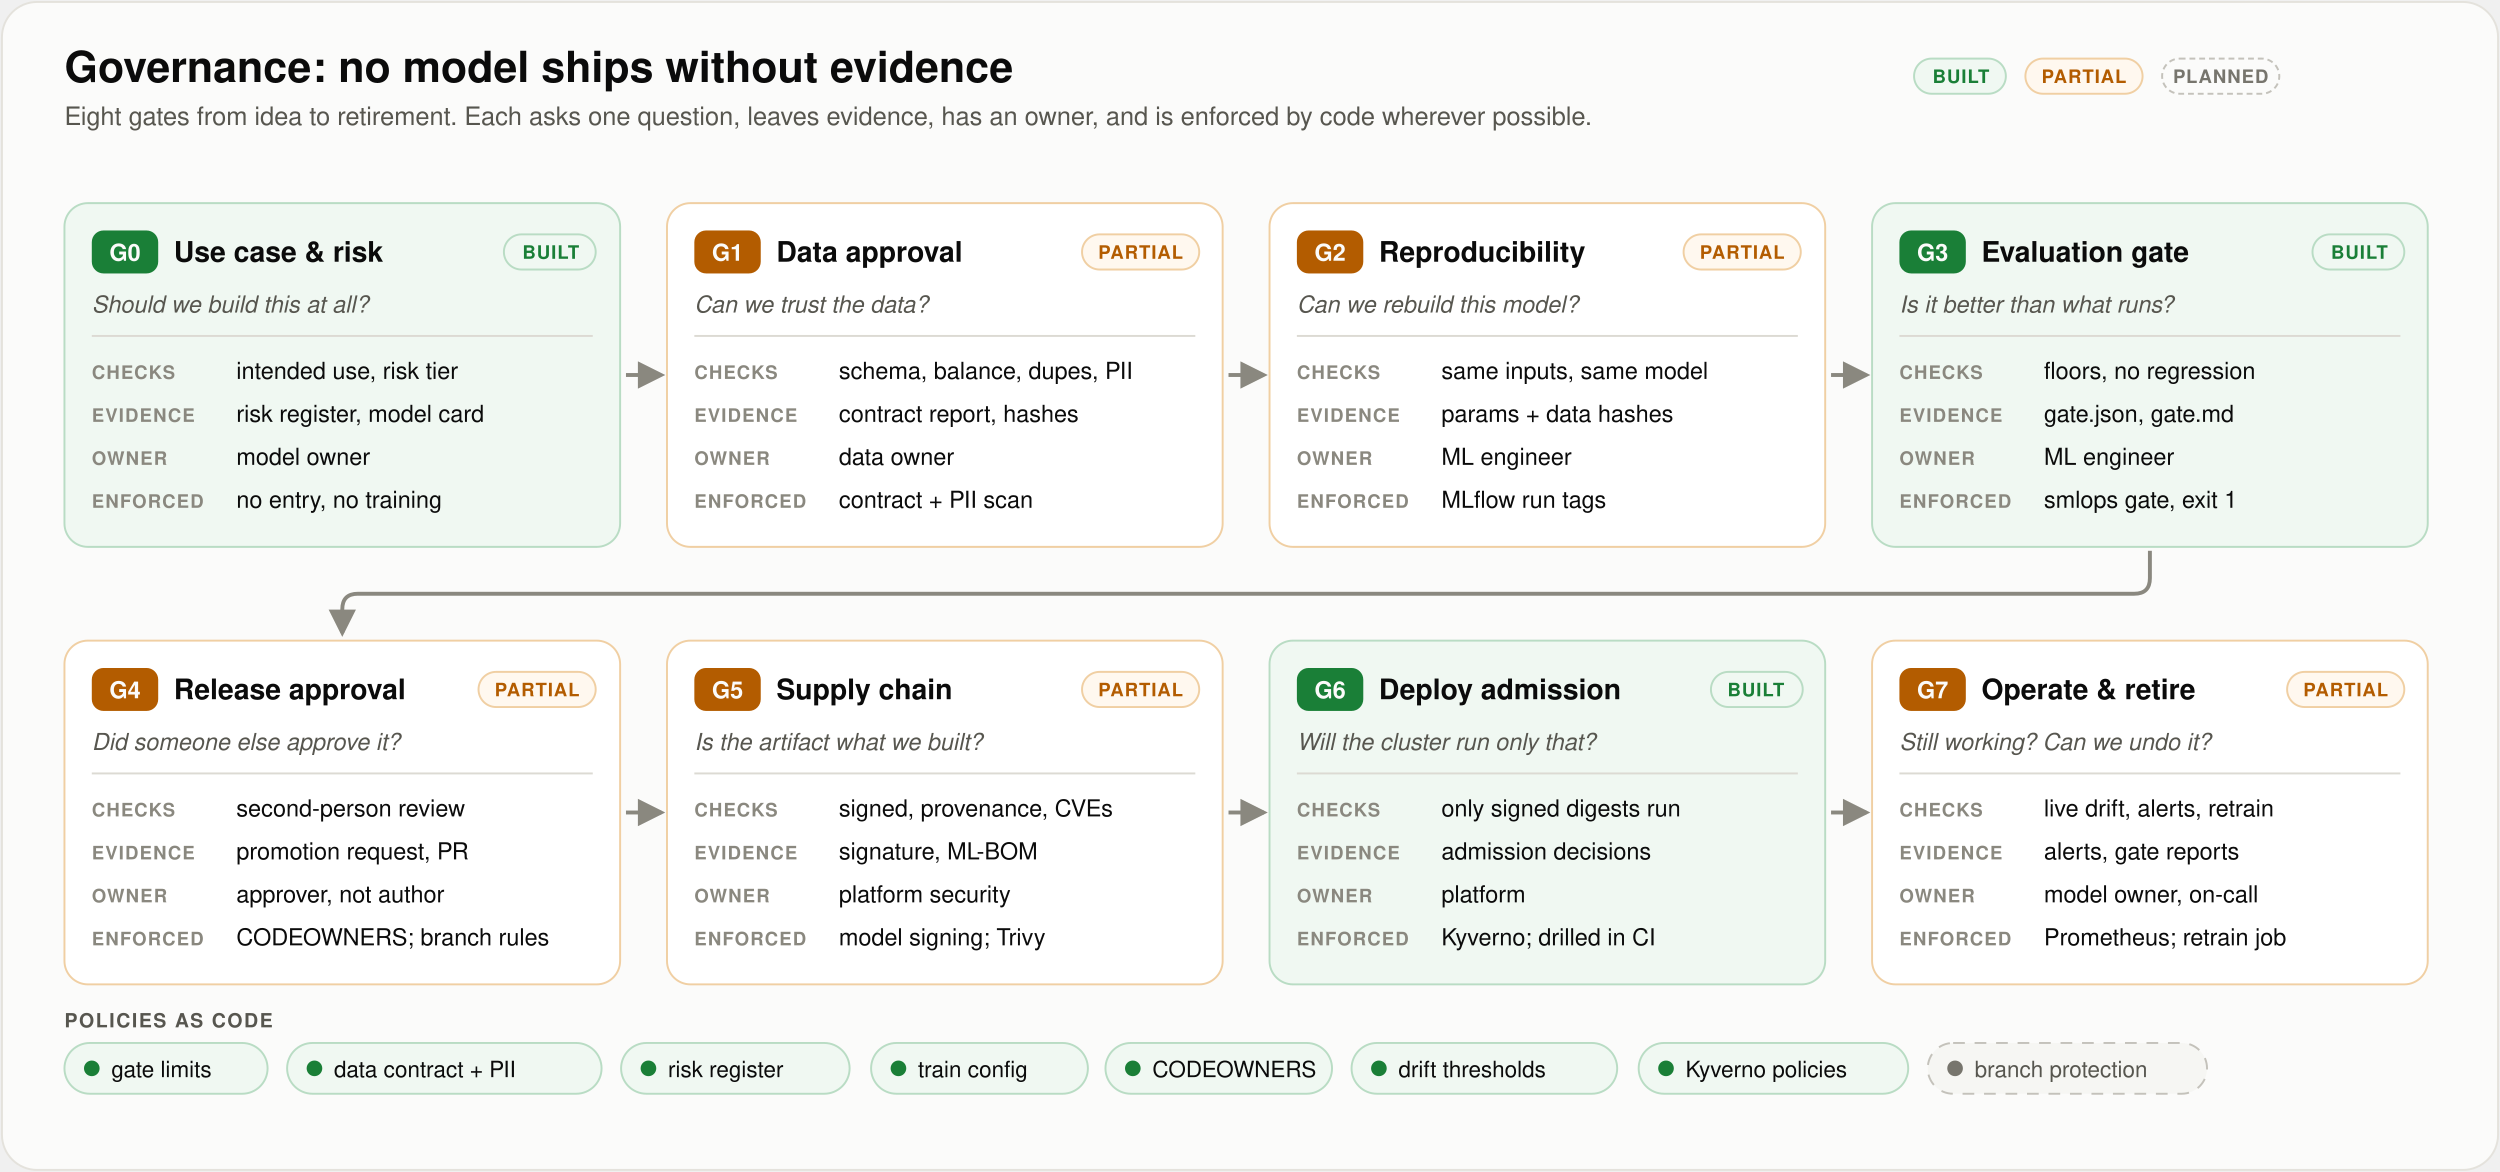
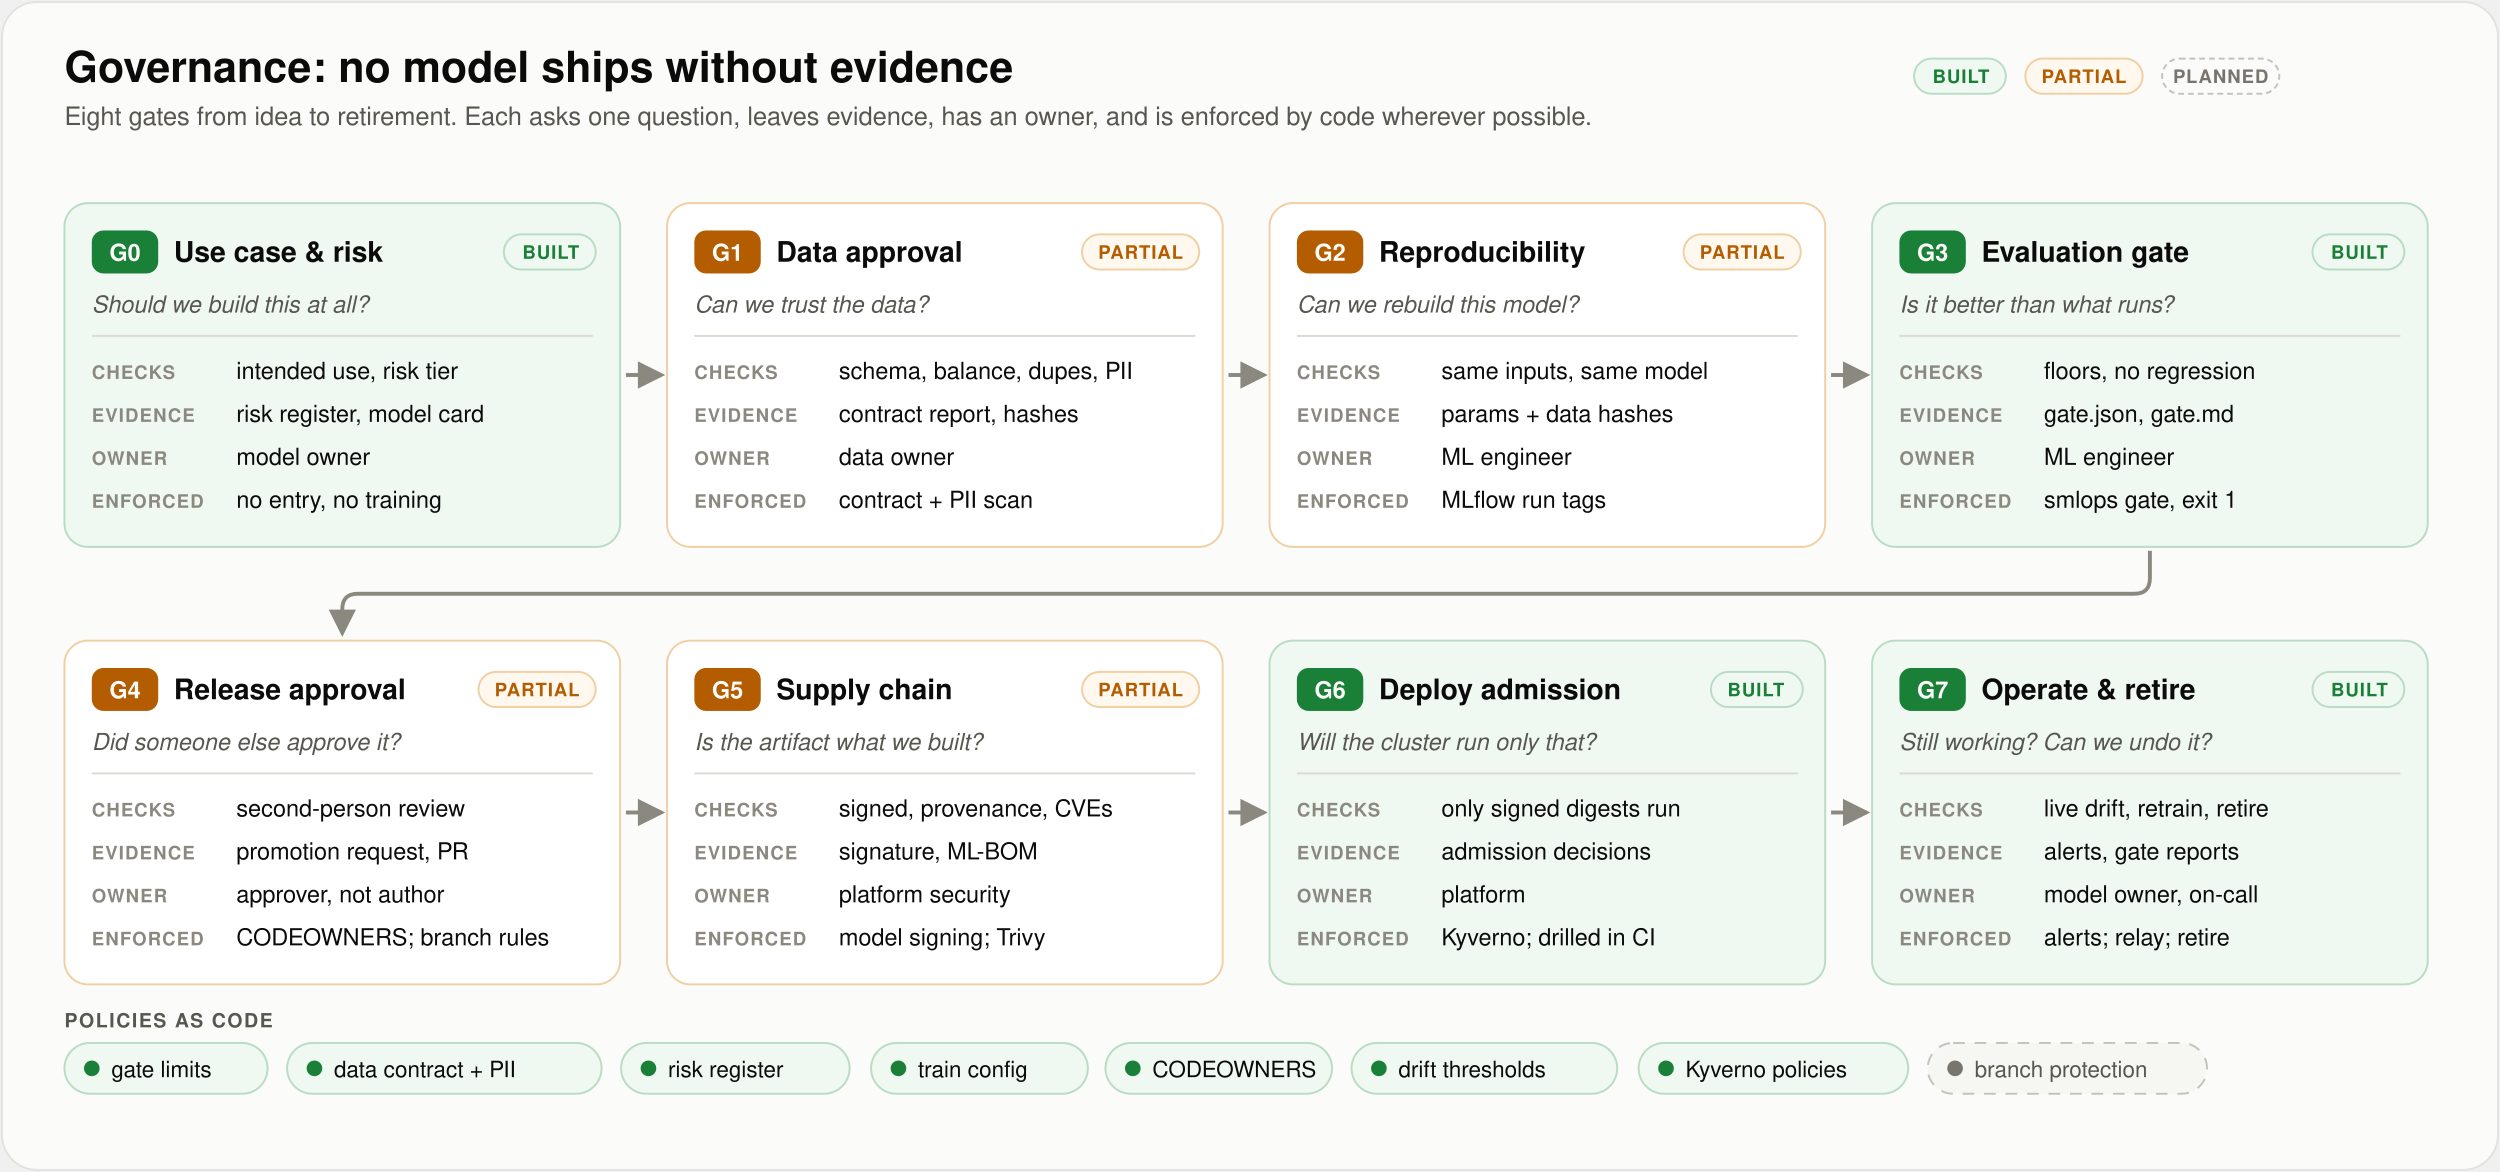
<svg xmlns="http://www.w3.org/2000/svg" width="1280" height="600" viewBox="0 0 1280 600" role="img" aria-labelledby="title desc" font-family="-apple-system, BlinkMacSystemFont, 'Segoe UI', Helvetica, Arial, sans-serif">
  <defs>
    <marker id="arrow" viewBox="0 0 10 10" refX="8.5" refY="5" markerWidth="7" markerHeight="7" orient="auto-start-reverse">
      <path d="M0 0 L10 5 L0 10 z" fill="#8a887f" />
    </marker>
  </defs>
  <rect x="1" y="1" width="1278" height="598" rx="18" fill="#fbfbfa" stroke="#e4e2dc" />
  <text x="33" y="42" font-size="22" font-weight="700" fill="#0b0b0b" text-anchor="start">Governance: no model ships without evidence</text>
  <text x="33" y="64" font-size="13" font-weight="400" fill="#57564f" text-anchor="start">Eight gates from idea to retirement. Each asks one question, leaves evidence, has an owner, and is enforced by code wherever possible.</text>
  <rect x="980" y="30" width="47" height="18" rx="9" fill="#f0f8f2" stroke="#b9dcc4" />
  <text x="1004" y="42.5" font-size="9.5" font-weight="700" fill="#1a7f37" text-anchor="middle" letter-spacing="0.5">BUILT</text>
  <rect x="1037" y="30" width="60" height="18" rx="9" fill="#fff8ef" stroke="#f0cfa3" />
  <text x="1067" y="42.5" font-size="9.5" font-weight="700" fill="#b35c00" text-anchor="middle" letter-spacing="0.5">PARTIAL</text>
  <rect x="1107" y="30" width="60" height="18" rx="9" fill="#fbfbfa" stroke="#c4c2bb" stroke-dasharray="3 2" />
  <text x="1137" y="42.5" font-size="9.5" font-weight="700" fill="#77756d" text-anchor="middle" letter-spacing="0.5">PLANNED</text>
  <rect x="33" y="104" width="284.5" height="176" rx="12" fill="#f0f8f2" stroke="#b9dcc4" />
  <rect x="47" y="118" width="34" height="22" rx="6" fill="#1a7f37" />
  <text x="64" y="133.5" font-size="12" font-weight="700" fill="#fbfbfa" text-anchor="middle">G0</text>
  <text x="89" y="134" font-size="14.5" font-weight="700" fill="#0b0b0b" text-anchor="start">Use case &amp; risk</text>
  <rect x="258" y="120" width="47" height="18" rx="9" fill="#f0f8f2" stroke="#b9dcc4" />
  <text x="282" y="132.5" font-size="9.5" font-weight="700" fill="#1a7f37" text-anchor="middle" letter-spacing="0.5">BUILT</text>
  <text x="47" y="160" font-size="12" font-weight="500" fill="#57564f" text-anchor="start" font-style="italic">Should we build this at all?</text>
  <line x1="47" y1="172" x2="303.5" y2="172" stroke="#dcdad3" />
  <text x="47" y="194" font-size="9.5" font-weight="700" fill="#8a887f" text-anchor="start" letter-spacing="0.6">CHECKS</text>
  <text x="121" y="194" font-size="12" font-weight="500" fill="#0b0b0b" text-anchor="start">intended use, risk tier</text>
  <text x="47" y="216" font-size="9.5" font-weight="700" fill="#8a887f" text-anchor="start" letter-spacing="0.6">EVIDENCE</text>
  <text x="121" y="216" font-size="12" font-weight="500" fill="#0b0b0b" text-anchor="start">risk register, model card</text>
  <text x="47" y="238" font-size="9.5" font-weight="700" fill="#8a887f" text-anchor="start" letter-spacing="0.6">OWNER</text>
  <text x="121" y="238" font-size="12" font-weight="500" fill="#0b0b0b" text-anchor="start">model owner</text>
  <text x="47" y="260" font-size="9.5" font-weight="700" fill="#8a887f" text-anchor="start" letter-spacing="0.6">ENFORCED</text>
  <text x="121" y="260" font-size="12" font-weight="500" fill="#0b0b0b" text-anchor="start">no entry, no training</text>
  <rect x="341.5" y="104" width="284.5" height="176" rx="12" fill="#ffffff" stroke="#f0cfa3" />
  <rect x="355.5" y="118" width="34" height="22" rx="6" fill="#b35c00" />
  <text x="372.5" y="133.5" font-size="12" font-weight="700" fill="#fbfbfa" text-anchor="middle">G1</text>
  <text x="397.5" y="134" font-size="14.5" font-weight="700" fill="#0b0b0b" text-anchor="start">Data approval</text>
  <rect x="554" y="120" width="60" height="18" rx="9" fill="#fff8ef" stroke="#f0cfa3" />
  <text x="584" y="132.5" font-size="9.5" font-weight="700" fill="#b35c00" text-anchor="middle" letter-spacing="0.5">PARTIAL</text>
  <text x="355.5" y="160" font-size="12" font-weight="500" fill="#57564f" text-anchor="start" font-style="italic">Can we trust the data?</text>
  <line x1="355.5" y1="172" x2="612" y2="172" stroke="#dcdad3" />
  <text x="355.5" y="194" font-size="9.5" font-weight="700" fill="#8a887f" text-anchor="start" letter-spacing="0.6">CHECKS</text>
  <text x="429.5" y="194" font-size="12" font-weight="500" fill="#0b0b0b" text-anchor="start">schema, balance, dupes, PII</text>
  <text x="355.5" y="216" font-size="9.5" font-weight="700" fill="#8a887f" text-anchor="start" letter-spacing="0.6">EVIDENCE</text>
  <text x="429.5" y="216" font-size="12" font-weight="500" fill="#0b0b0b" text-anchor="start">contract report, hashes</text>
  <text x="355.5" y="238" font-size="9.5" font-weight="700" fill="#8a887f" text-anchor="start" letter-spacing="0.6">OWNER</text>
  <text x="429.5" y="238" font-size="12" font-weight="500" fill="#0b0b0b" text-anchor="start">data owner</text>
  <text x="355.5" y="260" font-size="9.5" font-weight="700" fill="#8a887f" text-anchor="start" letter-spacing="0.6">ENFORCED</text>
  <text x="429.5" y="260" font-size="12" font-weight="500" fill="#0b0b0b" text-anchor="start">contract + PII scan</text>
  <rect x="650" y="104" width="284.5" height="176" rx="12" fill="#ffffff" stroke="#f0cfa3" />
  <rect x="664" y="118" width="34" height="22" rx="6" fill="#b35c00" />
  <text x="681" y="133.5" font-size="12" font-weight="700" fill="#fbfbfa" text-anchor="middle">G2</text>
  <text x="706" y="134" font-size="14.5" font-weight="700" fill="#0b0b0b" text-anchor="start">Reproducibility</text>
  <rect x="862" y="120" width="60" height="18" rx="9" fill="#fff8ef" stroke="#f0cfa3" />
  <text x="892" y="132.5" font-size="9.5" font-weight="700" fill="#b35c00" text-anchor="middle" letter-spacing="0.5">PARTIAL</text>
  <text x="664" y="160" font-size="12" font-weight="500" fill="#57564f" text-anchor="start" font-style="italic">Can we rebuild this model?</text>
  <line x1="664" y1="172" x2="920.5" y2="172" stroke="#dcdad3" />
  <text x="664" y="194" font-size="9.5" font-weight="700" fill="#8a887f" text-anchor="start" letter-spacing="0.6">CHECKS</text>
  <text x="738" y="194" font-size="12" font-weight="500" fill="#0b0b0b" text-anchor="start">same inputs, same model</text>
  <text x="664" y="216" font-size="9.5" font-weight="700" fill="#8a887f" text-anchor="start" letter-spacing="0.6">EVIDENCE</text>
  <text x="738" y="216" font-size="12" font-weight="500" fill="#0b0b0b" text-anchor="start">params + data hashes</text>
  <text x="664" y="238" font-size="9.5" font-weight="700" fill="#8a887f" text-anchor="start" letter-spacing="0.6">OWNER</text>
  <text x="738" y="238" font-size="12" font-weight="500" fill="#0b0b0b" text-anchor="start">ML engineer</text>
  <text x="664" y="260" font-size="9.5" font-weight="700" fill="#8a887f" text-anchor="start" letter-spacing="0.6">ENFORCED</text>
  <text x="738" y="260" font-size="12" font-weight="500" fill="#0b0b0b" text-anchor="start">MLflow run tags</text>
  <rect x="958.5" y="104" width="284.5" height="176" rx="12" fill="#f0f8f2" stroke="#b9dcc4" />
  <rect x="972.5" y="118" width="34" height="22" rx="6" fill="#1a7f37" />
  <text x="989.5" y="133.5" font-size="12" font-weight="700" fill="#fbfbfa" text-anchor="middle">G3</text>
  <text x="1014.5" y="134" font-size="14.5" font-weight="700" fill="#0b0b0b" text-anchor="start">Evaluation gate</text>
  <rect x="1184" y="120" width="47" height="18" rx="9" fill="#f0f8f2" stroke="#b9dcc4" />
  <text x="1208" y="132.5" font-size="9.5" font-weight="700" fill="#1a7f37" text-anchor="middle" letter-spacing="0.5">BUILT</text>
  <text x="972.5" y="160" font-size="12" font-weight="500" fill="#57564f" text-anchor="start" font-style="italic">Is it better than what runs?</text>
  <line x1="972.5" y1="172" x2="1229" y2="172" stroke="#dcdad3" />
  <text x="972.5" y="194" font-size="9.5" font-weight="700" fill="#8a887f" text-anchor="start" letter-spacing="0.6">CHECKS</text>
  <text x="1046.5" y="194" font-size="12" font-weight="500" fill="#0b0b0b" text-anchor="start">floors, no regression</text>
  <text x="972.5" y="216" font-size="9.5" font-weight="700" fill="#8a887f" text-anchor="start" letter-spacing="0.6">EVIDENCE</text>
  <text x="1046.5" y="216" font-size="12" font-weight="500" fill="#0b0b0b" text-anchor="start">gate.json, gate.md</text>
  <text x="972.5" y="238" font-size="9.5" font-weight="700" fill="#8a887f" text-anchor="start" letter-spacing="0.6">OWNER</text>
  <text x="1046.5" y="238" font-size="12" font-weight="500" fill="#0b0b0b" text-anchor="start">ML engineer</text>
  <text x="972.5" y="260" font-size="9.5" font-weight="700" fill="#8a887f" text-anchor="start" letter-spacing="0.6">ENFORCED</text>
  <text x="1046.5" y="260" font-size="12" font-weight="500" fill="#0b0b0b" text-anchor="start">smlops gate, exit 1</text>
  <rect x="33" y="328" width="284.5" height="176" rx="12" fill="#ffffff" stroke="#f0cfa3" />
  <rect x="47" y="342" width="34" height="22" rx="6" fill="#b35c00" />
  <text x="64" y="357.5" font-size="12" font-weight="700" fill="#fbfbfa" text-anchor="middle">G4</text>
  <text x="89" y="358" font-size="14.5" font-weight="700" fill="#0b0b0b" text-anchor="start">Release approval</text>
  <rect x="245" y="344" width="60" height="18" rx="9" fill="#fff8ef" stroke="#f0cfa3" />
  <text x="275" y="356.5" font-size="9.5" font-weight="700" fill="#b35c00" text-anchor="middle" letter-spacing="0.5">PARTIAL</text>
  <text x="47" y="384" font-size="12" font-weight="500" fill="#57564f" text-anchor="start" font-style="italic">Did someone else approve it?</text>
  <line x1="47" y1="396" x2="303.5" y2="396" stroke="#dcdad3" />
  <text x="47" y="418" font-size="9.5" font-weight="700" fill="#8a887f" text-anchor="start" letter-spacing="0.6">CHECKS</text>
  <text x="121" y="418" font-size="12" font-weight="500" fill="#0b0b0b" text-anchor="start">second-person review</text>
  <text x="47" y="440" font-size="9.5" font-weight="700" fill="#8a887f" text-anchor="start" letter-spacing="0.6">EVIDENCE</text>
  <text x="121" y="440" font-size="12" font-weight="500" fill="#0b0b0b" text-anchor="start">promotion request, PR</text>
  <text x="47" y="462" font-size="9.5" font-weight="700" fill="#8a887f" text-anchor="start" letter-spacing="0.6">OWNER</text>
  <text x="121" y="462" font-size="12" font-weight="500" fill="#0b0b0b" text-anchor="start">approver, not author</text>
  <text x="47" y="484" font-size="9.5" font-weight="700" fill="#8a887f" text-anchor="start" letter-spacing="0.6">ENFORCED</text>
  <text x="121" y="484" font-size="12" font-weight="500" fill="#0b0b0b" text-anchor="start">CODEOWNERS; branch rules</text>
  <rect x="341.5" y="328" width="284.5" height="176" rx="12" fill="#ffffff" stroke="#f0cfa3" />
  <rect x="355.5" y="342" width="34" height="22" rx="6" fill="#b35c00" />
  <text x="372.5" y="357.5" font-size="12" font-weight="700" fill="#fbfbfa" text-anchor="middle">G5</text>
  <text x="397.5" y="358" font-size="14.5" font-weight="700" fill="#0b0b0b" text-anchor="start">Supply chain</text>
  <rect x="554" y="344" width="60" height="18" rx="9" fill="#fff8ef" stroke="#f0cfa3" />
  <text x="584" y="356.5" font-size="9.5" font-weight="700" fill="#b35c00" text-anchor="middle" letter-spacing="0.5">PARTIAL</text>
  <text x="355.5" y="384" font-size="12" font-weight="500" fill="#57564f" text-anchor="start" font-style="italic">Is the artifact what we built?</text>
  <line x1="355.5" y1="396" x2="612" y2="396" stroke="#dcdad3" />
  <text x="355.5" y="418" font-size="9.5" font-weight="700" fill="#8a887f" text-anchor="start" letter-spacing="0.6">CHECKS</text>
  <text x="429.5" y="418" font-size="12" font-weight="500" fill="#0b0b0b" text-anchor="start">signed, provenance, CVEs</text>
  <text x="355.5" y="440" font-size="9.5" font-weight="700" fill="#8a887f" text-anchor="start" letter-spacing="0.6">EVIDENCE</text>
  <text x="429.5" y="440" font-size="12" font-weight="500" fill="#0b0b0b" text-anchor="start">signature, ML-BOM</text>
  <text x="355.5" y="462" font-size="9.5" font-weight="700" fill="#8a887f" text-anchor="start" letter-spacing="0.6">OWNER</text>
  <text x="429.5" y="462" font-size="12" font-weight="500" fill="#0b0b0b" text-anchor="start">platform security</text>
  <text x="355.5" y="484" font-size="9.5" font-weight="700" fill="#8a887f" text-anchor="start" letter-spacing="0.6">ENFORCED</text>
  <text x="429.5" y="484" font-size="12" font-weight="500" fill="#0b0b0b" text-anchor="start">model signing; Trivy</text>
  <rect x="650" y="328" width="284.5" height="176" rx="12" fill="#f0f8f2" stroke="#b9dcc4" />
  <rect x="664" y="342" width="34" height="22" rx="6" fill="#1a7f37" />
  <text x="681" y="357.5" font-size="12" font-weight="700" fill="#fbfbfa" text-anchor="middle">G6</text>
  <text x="706" y="358" font-size="14.5" font-weight="700" fill="#0b0b0b" text-anchor="start">Deploy admission</text>
  <rect x="876" y="344" width="47" height="18" rx="9" fill="#f0f8f2" stroke="#b9dcc4" />
  <text x="899" y="356.5" font-size="9.5" font-weight="700" fill="#1a7f37" text-anchor="middle" letter-spacing="0.5">BUILT</text>
  <text x="664" y="384" font-size="12" font-weight="500" fill="#57564f" text-anchor="start" font-style="italic">Will the cluster run only that?</text>
  <line x1="664" y1="396" x2="920.5" y2="396" stroke="#dcdad3" />
  <text x="664" y="418" font-size="9.5" font-weight="700" fill="#8a887f" text-anchor="start" letter-spacing="0.6">CHECKS</text>
  <text x="738" y="418" font-size="12" font-weight="500" fill="#0b0b0b" text-anchor="start">only signed digests run</text>
  <text x="664" y="440" font-size="9.5" font-weight="700" fill="#8a887f" text-anchor="start" letter-spacing="0.6">EVIDENCE</text>
  <text x="738" y="440" font-size="12" font-weight="500" fill="#0b0b0b" text-anchor="start">admission decisions</text>
  <text x="664" y="462" font-size="9.5" font-weight="700" fill="#8a887f" text-anchor="start" letter-spacing="0.6">OWNER</text>
  <text x="738" y="462" font-size="12" font-weight="500" fill="#0b0b0b" text-anchor="start">platform</text>
  <text x="664" y="484" font-size="9.5" font-weight="700" fill="#8a887f" text-anchor="start" letter-spacing="0.6">ENFORCED</text>
  <text x="738" y="484" font-size="12" font-weight="500" fill="#0b0b0b" text-anchor="start">Kyverno; drilled in CI</text>
-   <rect x="958.5" y="328" width="284.5" height="176" rx="12" fill="#ffffff" stroke="#f0cfa3" />
-   <rect x="972.5" y="342" width="34" height="22" rx="6" fill="#b35c00" />
+   <rect x="958.5" y="328" width="284.5" height="176" rx="12" fill="#f0f8f2" stroke="#b9dcc4" />
+   <rect x="972.5" y="342" width="34" height="22" rx="6" fill="#1a7f37" />
  <text x="989.5" y="357.5" font-size="12" font-weight="700" fill="#fbfbfa" text-anchor="middle">G7</text>
  <text x="1014.5" y="358" font-size="14.5" font-weight="700" fill="#0b0b0b" text-anchor="start">Operate &amp; retire</text>
-   <rect x="1171" y="344" width="60" height="18" rx="9" fill="#fff8ef" stroke="#f0cfa3" />
-   <text x="1201" y="356.5" font-size="9.5" font-weight="700" fill="#b35c00" text-anchor="middle" letter-spacing="0.5">PARTIAL</text>
+   <rect x="1184" y="344" width="47" height="18" rx="9" fill="#f0f8f2" stroke="#b9dcc4" />
+   <text x="1208" y="356.5" font-size="9.5" font-weight="700" fill="#1a7f37" text-anchor="middle" letter-spacing="0.5">BUILT</text>
  <text x="972.5" y="384" font-size="12" font-weight="500" fill="#57564f" text-anchor="start" font-style="italic">Still working? Can we undo it?</text>
  <line x1="972.5" y1="396" x2="1229" y2="396" stroke="#dcdad3" />
  <text x="972.5" y="418" font-size="9.5" font-weight="700" fill="#8a887f" text-anchor="start" letter-spacing="0.6">CHECKS</text>
-   <text x="1046.5" y="418" font-size="12" font-weight="500" fill="#0b0b0b" text-anchor="start">live drift, alerts, retrain</text>
+   <text x="1046.5" y="418" font-size="12" font-weight="500" fill="#0b0b0b" text-anchor="start">live drift, retrain, retire</text>
  <text x="972.5" y="440" font-size="9.5" font-weight="700" fill="#8a887f" text-anchor="start" letter-spacing="0.6">EVIDENCE</text>
  <text x="1046.5" y="440" font-size="12" font-weight="500" fill="#0b0b0b" text-anchor="start">alerts, gate reports</text>
  <text x="972.5" y="462" font-size="9.5" font-weight="700" fill="#8a887f" text-anchor="start" letter-spacing="0.6">OWNER</text>
  <text x="1046.5" y="462" font-size="12" font-weight="500" fill="#0b0b0b" text-anchor="start">model owner, on-call</text>
  <text x="972.5" y="484" font-size="9.5" font-weight="700" fill="#8a887f" text-anchor="start" letter-spacing="0.6">ENFORCED</text>
-   <text x="1046.5" y="484" font-size="12" font-weight="500" fill="#0b0b0b" text-anchor="start">Prometheus; retrain job</text>
+   <text x="1046.5" y="484" font-size="12" font-weight="500" fill="#0b0b0b" text-anchor="start">alerts; relay; retire</text>
  <line x1="320.5" y1="192.0" x2="338.5" y2="192.0" stroke="#8a887f" stroke-width="2" marker-end="url(#arrow)" />
  <line x1="629" y1="192.0" x2="647" y2="192.0" stroke="#8a887f" stroke-width="2" marker-end="url(#arrow)" />
  <line x1="937.5" y1="192.0" x2="955.5" y2="192.0" stroke="#8a887f" stroke-width="2" marker-end="url(#arrow)" />
  <line x1="320.5" y1="416.0" x2="338.5" y2="416.0" stroke="#8a887f" stroke-width="2" marker-end="url(#arrow)" />
  <line x1="629" y1="416.0" x2="647" y2="416.0" stroke="#8a887f" stroke-width="2" marker-end="url(#arrow)" />
  <line x1="937.5" y1="416.0" x2="955.5" y2="416.0" stroke="#8a887f" stroke-width="2" marker-end="url(#arrow)" />
  <path d="M1100.75 282 V296 Q1100.75 304 1092.75 304 H183.25 Q175.25 304 175.25 312 V324" fill="none" stroke="#8a887f" stroke-width="2" marker-end="url(#arrow)" />
  <text x="33" y="526" font-size="10" font-weight="700" fill="#57564f" text-anchor="start" letter-spacing="0.8">POLICIES AS CODE</text>
  <rect x="33" y="534" width="104" height="26" rx="13" fill="#f0f8f2" stroke="#b9dcc4" />
  <circle cx="47" cy="547" r="4" fill="#1a7f37" />
  <text x="57" y="551.5" font-size="11.5" font-weight="500" fill="#0b0b0b" text-anchor="start">gate limits</text>
  <rect x="147" y="534" width="161" height="26" rx="13" fill="#f0f8f2" stroke="#b9dcc4" />
  <circle cx="161" cy="547" r="4" fill="#1a7f37" />
  <text x="171" y="551.5" font-size="11.5" font-weight="500" fill="#0b0b0b" text-anchor="start">data contract + PII</text>
  <rect x="318" y="534" width="117" height="26" rx="13" fill="#f0f8f2" stroke="#b9dcc4" />
  <circle cx="332" cy="547" r="4" fill="#1a7f37" />
  <text x="342" y="551.5" font-size="11.5" font-weight="500" fill="#0b0b0b" text-anchor="start">risk register</text>
  <rect x="446" y="534" width="111" height="26" rx="13" fill="#f0f8f2" stroke="#b9dcc4" />
  <circle cx="460" cy="547" r="4" fill="#1a7f37" />
  <text x="470" y="551.5" font-size="11.5" font-weight="500" fill="#0b0b0b" text-anchor="start">train config</text>
  <rect x="566" y="534" width="116" height="26" rx="13" fill="#f0f8f2" stroke="#b9dcc4" />
  <circle cx="580" cy="547" r="4" fill="#1a7f37" />
  <text x="590" y="551.5" font-size="11.5" font-weight="500" fill="#0b0b0b" text-anchor="start">CODEOWNERS</text>
  <rect x="692" y="534" width="136" height="26" rx="13" fill="#f0f8f2" stroke="#b9dcc4" />
  <circle cx="706" cy="547" r="4" fill="#1a7f37" />
  <text x="716" y="551.5" font-size="11.5" font-weight="500" fill="#0b0b0b" text-anchor="start">drift thresholds</text>
  <rect x="839" y="534" width="138" height="26" rx="13" fill="#f0f8f2" stroke="#b9dcc4" />
  <circle cx="853" cy="547" r="4" fill="#1a7f37" />
  <text x="863" y="551.5" font-size="11.5" font-weight="500" fill="#0b0b0b" text-anchor="start">Kyverno policies</text>
  <rect x="987" y="534" width="143" height="26" rx="13" fill="#f6f6f3" stroke="#c4c2bb" stroke-dasharray="6 5" />
  <circle cx="1001" cy="547" r="4" fill="#77756d" />
  <text x="1011" y="551.5" font-size="11.5" font-weight="500" fill="#57564f" text-anchor="start">branch protection</text>
</svg>
